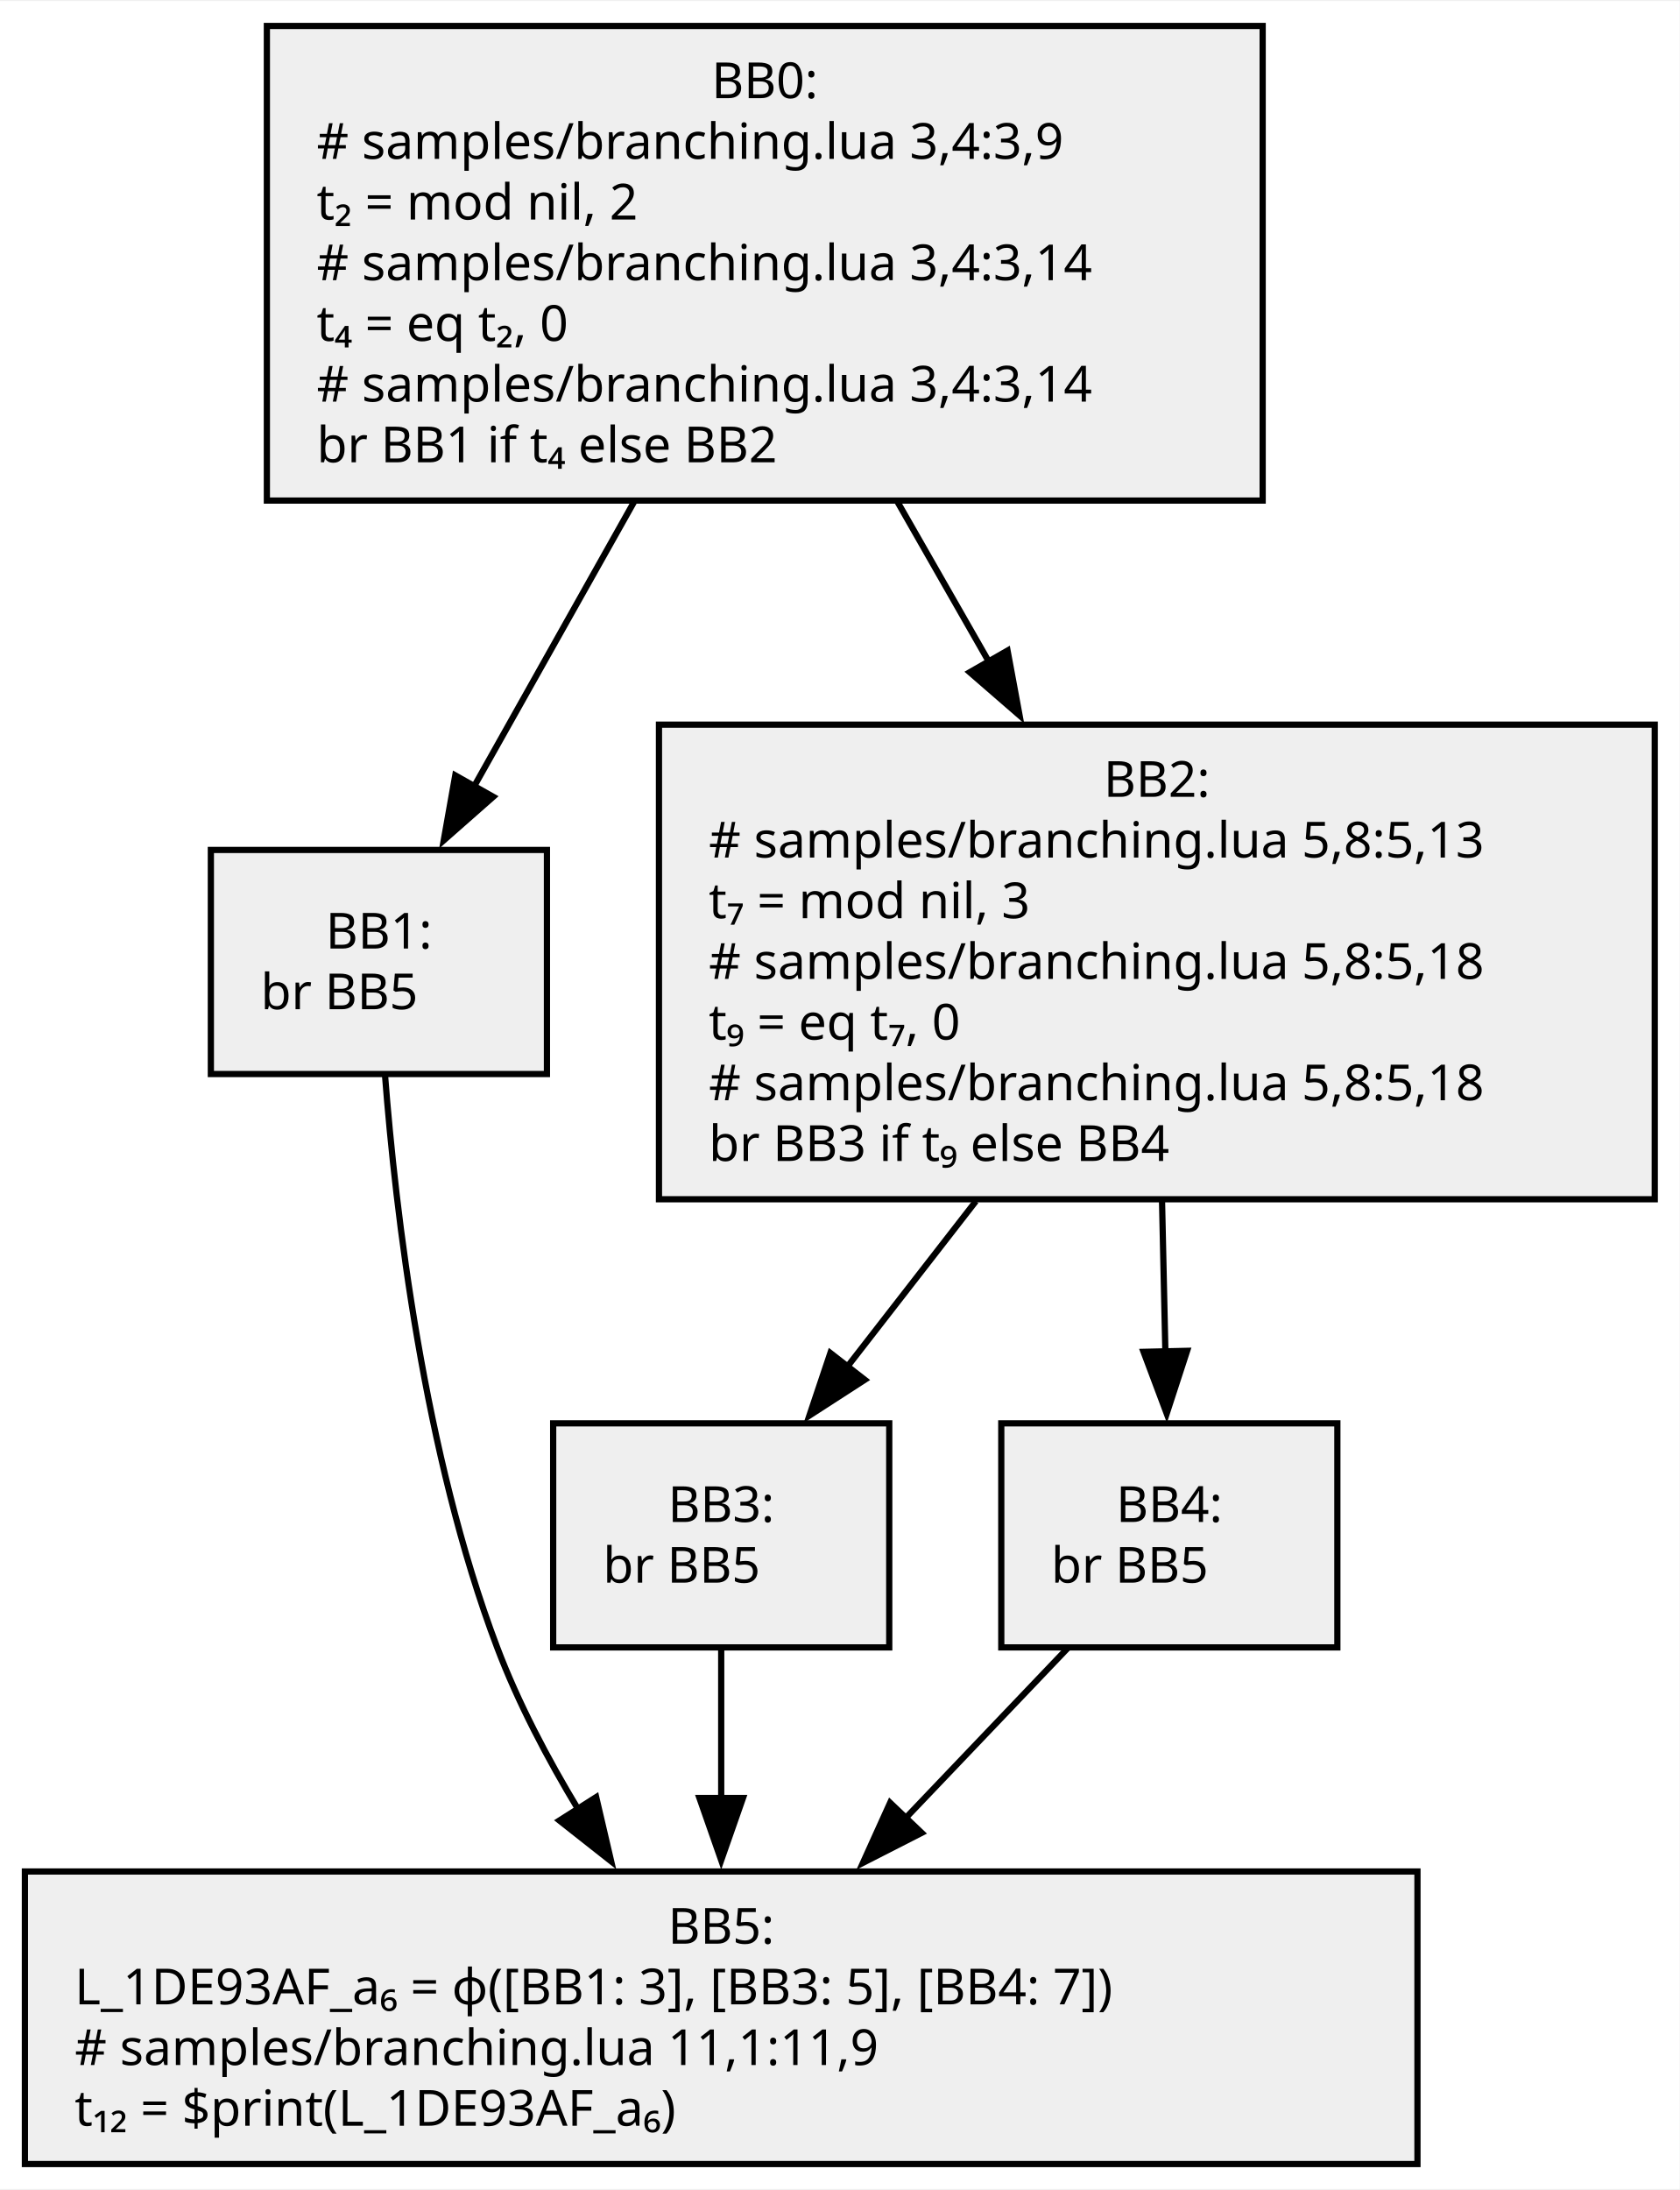
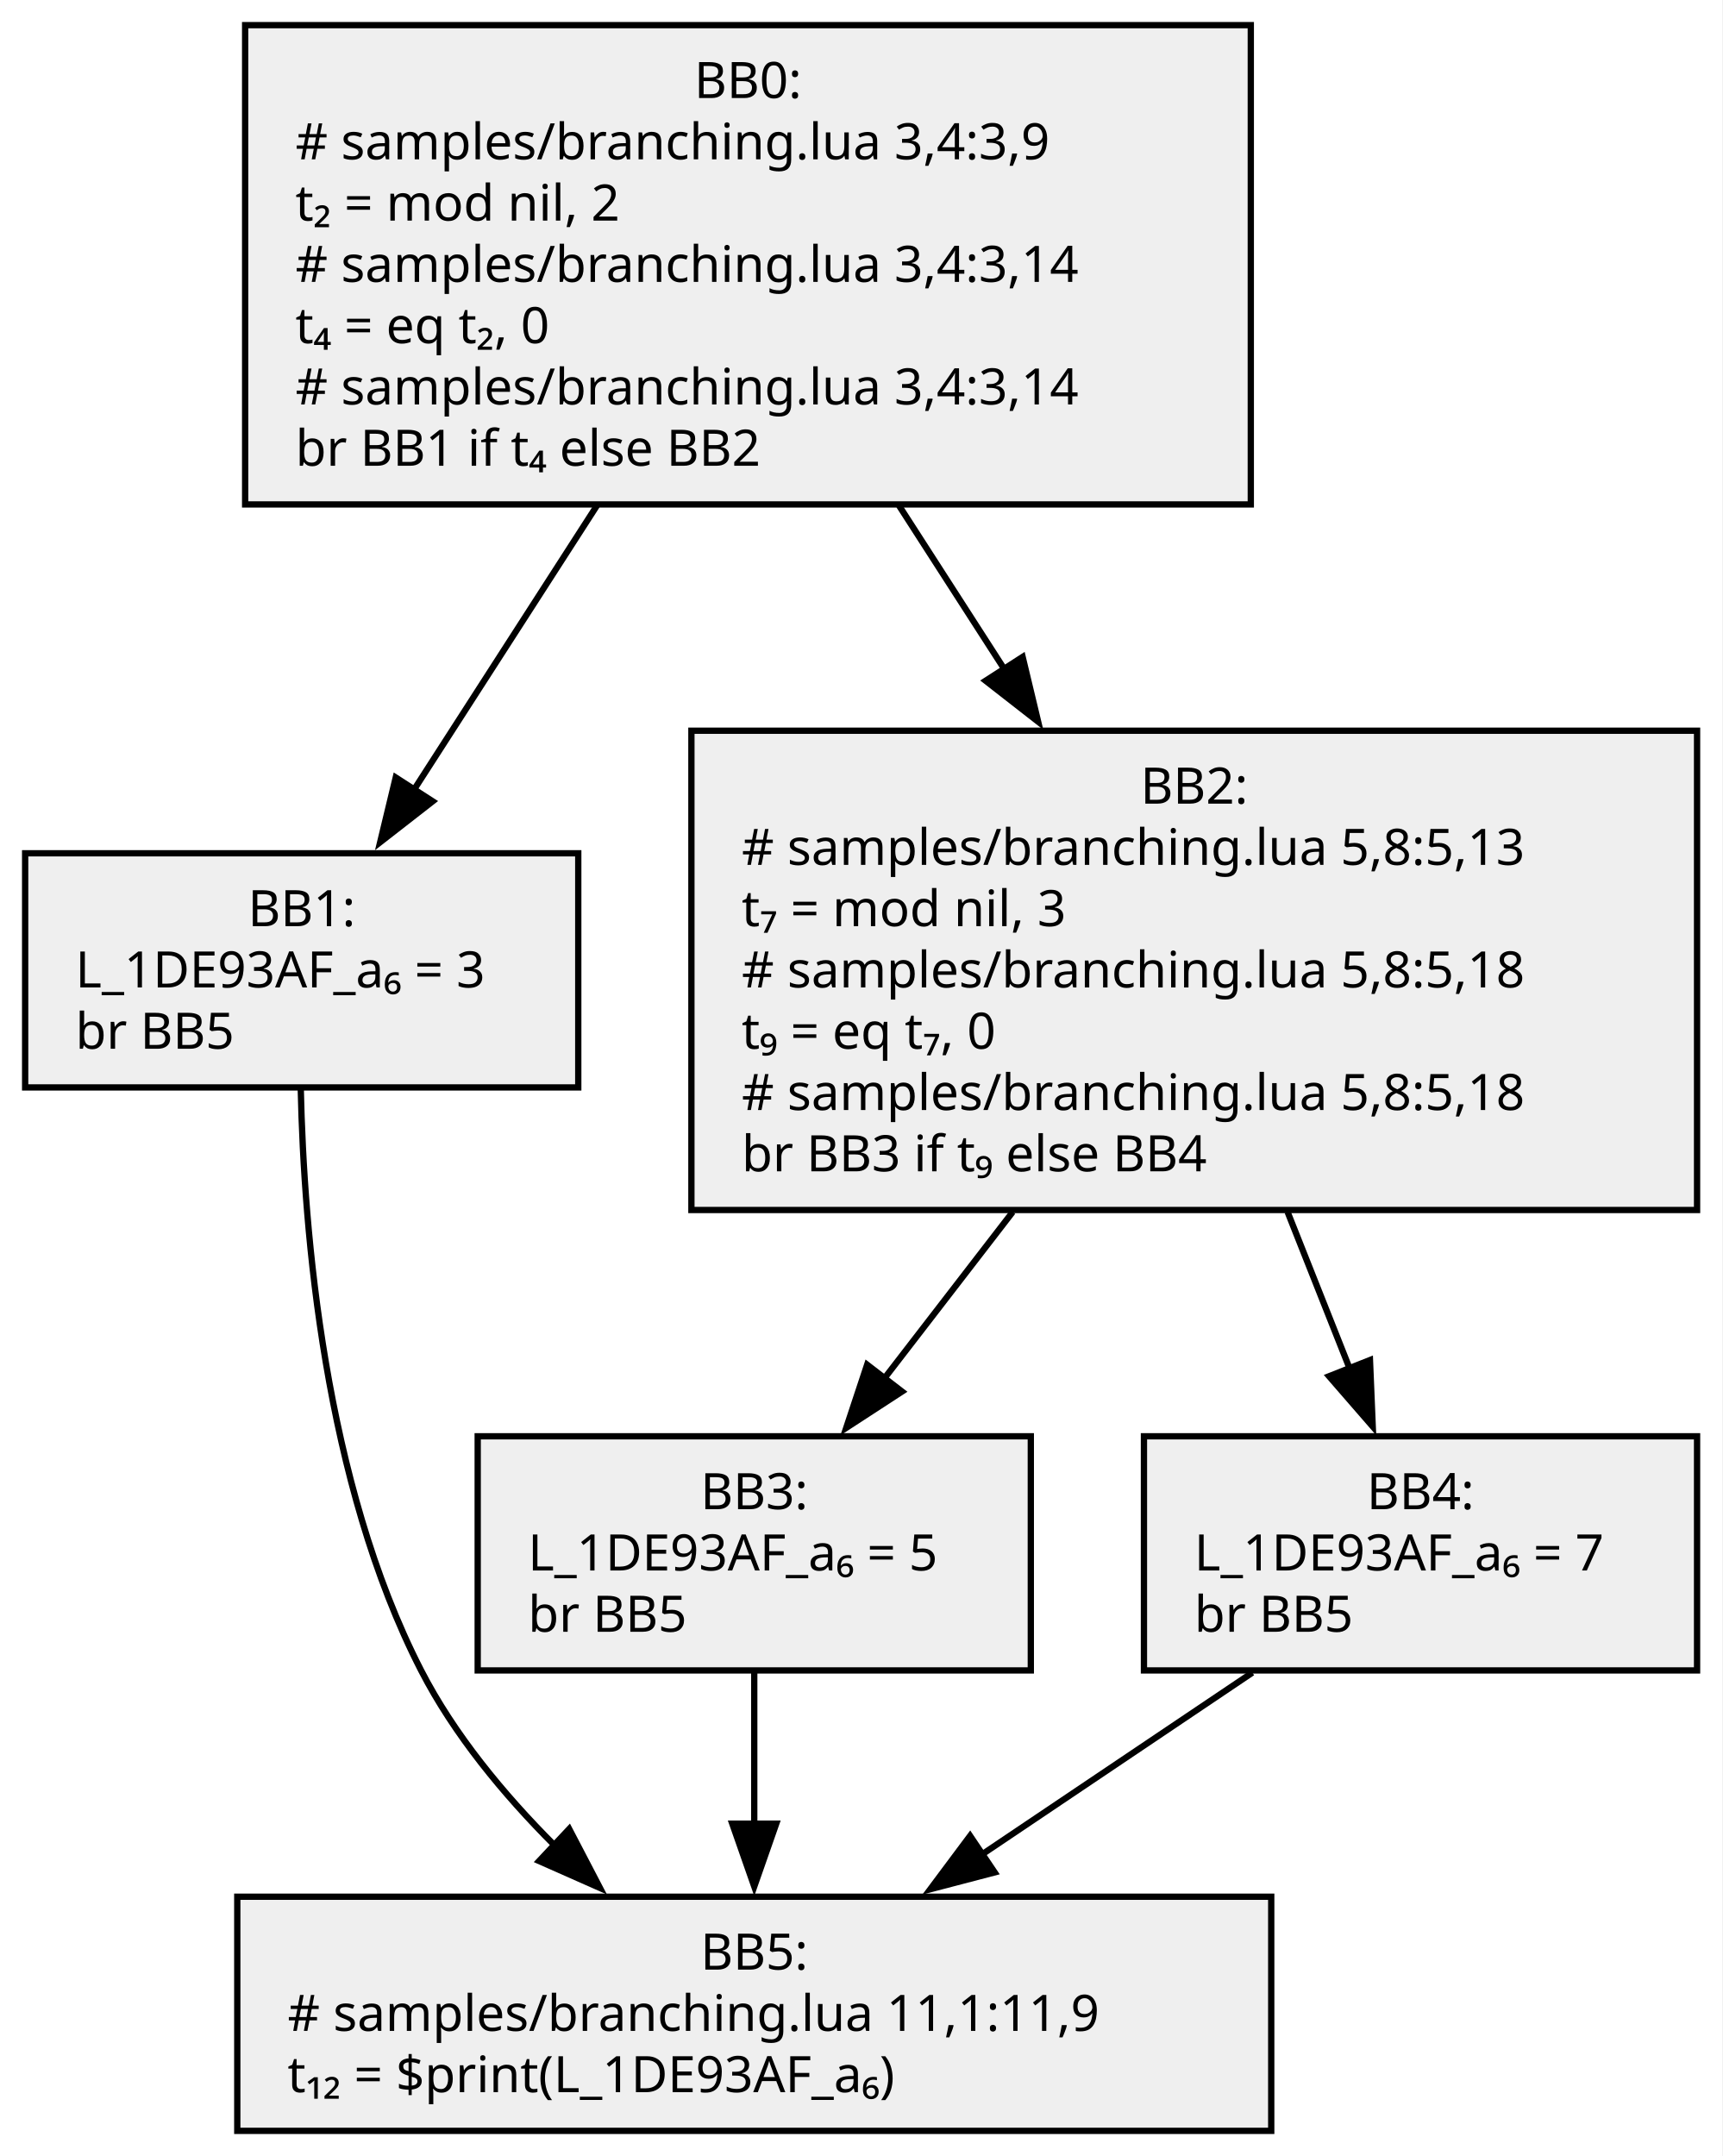
- <svg xmlns="http://www.w3.org/2000/svg" width="270pt" height="352pt" viewBox="0.00 0.00 269.88 351.50">
-   <g id="graph0" class="graph" transform="scale(1 1) rotate(0) translate(4 347.5)">
-     <polygon fill="white" stroke="none" points="-4,4 -4,-347.5 265.88,-347.5 265.88,4 -4,4" />
+ <svg xmlns="http://www.w3.org/2000/svg" width="274pt" height="343pt" viewBox="0.00 0.00 274.00 343.00">
+   <g id="graph0" class="graph" transform="scale(1 1) rotate(0) translate(4 339)">
+     <polygon fill="white" stroke="none" points="-4,4 -4,-339 270,-339 270,4 -4,4" />
    <g id="node1" class="node">
-       <polygon fill="#efefef" stroke="black" points="198.88,-343.5 38.88,-343.5 38.88,-267.25 198.88,-267.25 198.88,-343.5" />
-       <text text-anchor="middle" x="118.88" y="-331.9" font-family="Cascadia Code" font-size="8.00">BB0:</text>
-       <text text-anchor="start" x="46.88" y="-322.15" font-family="Cascadia Code" font-size="8.00"># samples/branching.lua 3,4:3,9</text>
-       <text text-anchor="start" x="46.88" y="-312.4" font-family="Cascadia Code" font-size="8.00">t₂ = mod nil, 2</text>
-       <text text-anchor="start" x="46.88" y="-302.65" font-family="Cascadia Code" font-size="8.00"># samples/branching.lua 3,4:3,14</text>
-       <text text-anchor="start" x="46.88" y="-292.9" font-family="Cascadia Code" font-size="8.00">t₄ = eq t₂, 0</text>
-       <text text-anchor="start" x="46.88" y="-283.15" font-family="Cascadia Code" font-size="8.00"># samples/branching.lua 3,4:3,14</text>
-       <text text-anchor="start" x="46.88" y="-273.4" font-family="Cascadia Code" font-size="8.00">br BB1 if t₄ else BB2</text>
+       <polygon fill="#efefef" stroke="black" points="195,-335 35,-335 35,-258.75 195,-258.75 195,-335" />
+       <text text-anchor="middle" x="115" y="-323.4" font-family="Cascadia Code" font-size="8.00">BB0:</text>
+       <text text-anchor="start" x="43" y="-313.65" font-family="Cascadia Code" font-size="8.00"># samples/branching.lua 3,4:3,9</text>
+       <text text-anchor="start" x="43" y="-303.9" font-family="Cascadia Code" font-size="8.00">t₂ = mod nil, 2</text>
+       <text text-anchor="start" x="43" y="-294.15" font-family="Cascadia Code" font-size="8.00"># samples/branching.lua 3,4:3,14</text>
+       <text text-anchor="start" x="43" y="-284.4" font-family="Cascadia Code" font-size="8.00">t₄ = eq t₂, 0</text>
+       <text text-anchor="start" x="43" y="-274.65" font-family="Cascadia Code" font-size="8.00"># samples/branching.lua 3,4:3,14</text>
+       <text text-anchor="start" x="43" y="-264.9" font-family="Cascadia Code" font-size="8.00">br BB1 if t₄ else BB2</text>
    </g>
    <g id="node2" class="node">
-       <polygon fill="#efefef" stroke="black" points="83.88,-211.12 29.88,-211.12 29.88,-175.12 83.88,-175.12 83.88,-211.12" />
-       <text text-anchor="middle" x="56.88" y="-195.28" font-family="Cascadia Code" font-size="8.00">BB1:</text>
-       <text text-anchor="start" x="37.88" y="-185.53" font-family="Cascadia Code" font-size="8.00">br BB5</text>
+       <polygon fill="#efefef" stroke="black" points="88,-203.25 0,-203.25 0,-166 88,-166 88,-203.25" />
+       <text text-anchor="middle" x="44" y="-191.65" font-family="Cascadia Code" font-size="8.00">BB1:</text>
+       <text text-anchor="start" x="8" y="-181.9" font-family="Cascadia Code" font-size="8.00">L_1DE93AF_a₆ = 3</text>
+       <text text-anchor="start" x="8" y="-172.15" font-family="Cascadia Code" font-size="8.00">br BB5</text>
    </g>
    <g id="edge1" class="edge">
-       <path fill="none" stroke="black" d="M97.88,-267.05C89.43,-252.02 79.86,-235 72.1,-221.19" />
-       <polygon fill="black" stroke="black" points="75.25,-219.66 67.3,-212.66 69.15,-223.1 75.25,-219.66" />
+       <path fill="none" stroke="black" d="M90.96,-258.55C81.38,-243.67 70.55,-226.85 61.71,-213.12" />
+       <polygon fill="black" stroke="black" points="64.84,-211.52 56.48,-205.01 58.96,-215.31 64.84,-211.52" />
    </g>
    <g id="node3" class="node">
-       <polygon fill="#efefef" stroke="black" points="261.88,-231.25 101.88,-231.25 101.88,-155 261.88,-155 261.88,-231.25" />
-       <text text-anchor="middle" x="181.88" y="-219.65" font-family="Cascadia Code" font-size="8.00">BB2:</text>
-       <text text-anchor="start" x="109.88" y="-209.9" font-family="Cascadia Code" font-size="8.00"># samples/branching.lua 5,8:5,13</text>
-       <text text-anchor="start" x="109.88" y="-200.15" font-family="Cascadia Code" font-size="8.00">t₇ = mod nil, 3</text>
-       <text text-anchor="start" x="109.88" y="-190.4" font-family="Cascadia Code" font-size="8.00"># samples/branching.lua 5,8:5,18</text>
-       <text text-anchor="start" x="109.88" y="-180.65" font-family="Cascadia Code" font-size="8.00">t₉ = eq t₇, 0</text>
-       <text text-anchor="start" x="109.88" y="-170.9" font-family="Cascadia Code" font-size="8.00"># samples/branching.lua 5,8:5,18</text>
-       <text text-anchor="start" x="109.88" y="-161.15" font-family="Cascadia Code" font-size="8.00">br BB3 if t₉ else BB4</text>
+       <polygon fill="#efefef" stroke="black" points="266,-222.75 106,-222.75 106,-146.5 266,-146.5 266,-222.75" />
+       <text text-anchor="middle" x="186" y="-211.15" font-family="Cascadia Code" font-size="8.00">BB2:</text>
+       <text text-anchor="start" x="114" y="-201.4" font-family="Cascadia Code" font-size="8.00"># samples/branching.lua 5,8:5,13</text>
+       <text text-anchor="start" x="114" y="-191.65" font-family="Cascadia Code" font-size="8.00">t₇ = mod nil, 3</text>
+       <text text-anchor="start" x="114" y="-181.9" font-family="Cascadia Code" font-size="8.00"># samples/branching.lua 5,8:5,18</text>
+       <text text-anchor="start" x="114" y="-172.15" font-family="Cascadia Code" font-size="8.00">t₉ = eq t₇, 0</text>
+       <text text-anchor="start" x="114" y="-162.4" font-family="Cascadia Code" font-size="8.00"># samples/branching.lua 5,8:5,18</text>
+       <text text-anchor="start" x="114" y="-152.65" font-family="Cascadia Code" font-size="8.00">br BB3 if t₉ else BB4</text>
    </g>
    <g id="edge2" class="edge">
-       <path fill="none" stroke="black" d="M140.2,-267.05C144.92,-258.79 149.99,-249.93 154.9,-241.33" />
-       <polygon fill="black" stroke="black" points="157.89,-243.15 159.82,-232.73 151.82,-239.67 157.89,-243.15" />
+       <path fill="none" stroke="black" d="M139.04,-258.55C144.42,-250.2 150.19,-241.24 155.78,-232.55" />
+       <polygon fill="black" stroke="black" points="158.7,-234.49 161.17,-224.18 152.81,-230.7 158.7,-234.49" />
    </g>
    <g id="node6" class="node">
-       <polygon fill="#efefef" stroke="black" points="223.75,-47 0,-47 0,0 223.75,0 223.75,-47" />
-       <text text-anchor="middle" x="111.88" y="-35.4" font-family="Cascadia Code" font-size="8.00">BB5:</text>
-       <text text-anchor="start" x="8" y="-25.65" font-family="Cascadia Code" font-size="8.00">L_1DE93AF_a₆ = ϕ([BB1: 3], [BB3: 5], [BB4: 7])</text>
-       <text text-anchor="start" x="8" y="-15.9" font-family="Cascadia Code" font-size="8.00"># samples/branching.lua 11,1:11,9</text>
-       <text text-anchor="start" x="8" y="-6.15" font-family="Cascadia Code" font-size="8.00">t₁₂ = $print(L_1DE93AF_a₆)</text>
+       <polygon fill="#efefef" stroke="black" points="198.25,-37.25 33.75,-37.25 33.75,0 198.25,0 198.25,-37.25" />
+       <text text-anchor="middle" x="116" y="-25.65" font-family="Cascadia Code" font-size="8.00">BB5:</text>
+       <text text-anchor="start" x="41.75" y="-15.9" font-family="Cascadia Code" font-size="8.00"># samples/branching.lua 11,1:11,9</text>
+       <text text-anchor="start" x="41.75" y="-6.15" font-family="Cascadia Code" font-size="8.00">t₁₂ = $print(L_1DE93AF_a₆)</text>
    </g>
    <g id="edge5" class="edge">
-       <path fill="none" stroke="black" d="M57.86,-174.96C59.56,-153.01 64.09,-114.11 75.88,-83 79.24,-74.12 83.99,-65.1 88.95,-56.9" />
-       <polygon fill="black" stroke="black" points="91.79,-58.95 94.2,-48.63 85.88,-55.19 91.79,-58.95" />
+       <path fill="none" stroke="black" d="M43.85,-165.77C44.35,-143.05 47.62,-103.16 63,-73.25 68.24,-63.06 76.1,-53.56 84.17,-45.48" />
+       <polygon fill="black" stroke="black" points="86.56,-48.03 91.46,-38.64 81.77,-42.93 86.56,-48.03" />
    </g>
    <g id="node4" class="node">
-       <polygon fill="#efefef" stroke="black" points="138.88,-119 84.88,-119 84.88,-83 138.88,-83 138.88,-119" />
-       <text text-anchor="middle" x="111.88" y="-103.15" font-family="Cascadia Code" font-size="8.00">BB3:</text>
-       <text text-anchor="start" x="92.88" y="-93.4" font-family="Cascadia Code" font-size="8.00">br BB5</text>
+       <polygon fill="#efefef" stroke="black" points="160,-110.5 72,-110.5 72,-73.25 160,-73.25 160,-110.5" />
+       <text text-anchor="middle" x="116" y="-98.9" font-family="Cascadia Code" font-size="8.00">BB3:</text>
+       <text text-anchor="start" x="80" y="-89.15" font-family="Cascadia Code" font-size="8.00">L_1DE93AF_a₆ = 5</text>
+       <text text-anchor="start" x="80" y="-79.4" font-family="Cascadia Code" font-size="8.00">br BB5</text>
    </g>
    <g id="edge3" class="edge">
-       <path fill="none" stroke="black" d="M152.8,-154.69C145.81,-145.69 138.5,-136.28 132.02,-127.94" />
-       <polygon fill="black" stroke="black" points="134.95,-126 126.05,-120.25 129.42,-130.3 134.95,-126" />
+       <path fill="none" stroke="black" d="M157.12,-146.19C150.23,-137.25 143.01,-127.89 136.57,-119.54" />
+       <polygon fill="black" stroke="black" points="139.51,-117.62 130.63,-111.84 133.96,-121.89 139.51,-117.62" />
    </g>
    <g id="node5" class="node">
-       <polygon fill="#efefef" stroke="black" points="210.88,-119 156.88,-119 156.88,-83 210.88,-83 210.88,-119" />
-       <text text-anchor="middle" x="183.88" y="-103.15" font-family="Cascadia Code" font-size="8.00">BB4:</text>
-       <text text-anchor="start" x="164.88" y="-93.4" font-family="Cascadia Code" font-size="8.00">br BB5</text>
+       <polygon fill="#efefef" stroke="black" points="266,-110.5 178,-110.5 178,-73.25 266,-73.25 266,-110.5" />
+       <text text-anchor="middle" x="222" y="-98.9" font-family="Cascadia Code" font-size="8.00">BB4:</text>
+       <text text-anchor="start" x="186" y="-89.15" font-family="Cascadia Code" font-size="8.00">L_1DE93AF_a₆ = 7</text>
+       <text text-anchor="start" x="186" y="-79.4" font-family="Cascadia Code" font-size="8.00">br BB5</text>
    </g>
    <g id="edge4" class="edge">
-       <path fill="none" stroke="black" d="M182.71,-154.69C182.89,-146.56 183.07,-138.1 183.25,-130.39" />
-       <polygon fill="black" stroke="black" points="186.74,-130.65 183.46,-120.57 179.74,-130.49 186.74,-130.65" />
+       <path fill="none" stroke="black" d="M200.85,-146.19C204.17,-137.83 207.63,-129.09 210.77,-121.17" />
+       <polygon fill="black" stroke="black" points="213.96,-122.63 214.4,-112.05 207.45,-120.05 213.96,-122.63" />
    </g>
    <g id="edge6" class="edge">
-       <path fill="none" stroke="black" d="M111.88,-82.87C111.88,-75.71 111.88,-67.13 111.88,-58.78" />
-       <polygon fill="black" stroke="black" points="115.38,-58.81 111.88,-48.81 108.38,-58.81 115.38,-58.81" />
+       <path fill="none" stroke="black" d="M116,-72.9C116,-65.58 116,-56.94 116,-48.77" />
+       <polygon fill="black" stroke="black" points="119.5,-48.87 116,-38.87 112.5,-48.87 119.5,-48.87" />
    </g>
    <g id="edge7" class="edge">
-       <path fill="none" stroke="black" d="M167.54,-82.87C159.85,-74.81 150.44,-64.94 141.55,-55.62" />
-       <polygon fill="black" stroke="black" points="144.09,-53.21 134.65,-48.39 139.02,-58.04 144.09,-53.21" />
+       <path fill="none" stroke="black" d="M195.25,-72.9C182.2,-64.12 166.3,-53.43 152.18,-43.94" />
+       <polygon fill="black" stroke="black" points="154.25,-41.12 144,-38.44 150.34,-46.93 154.25,-41.12" />
    </g>
  </g>
</svg>
